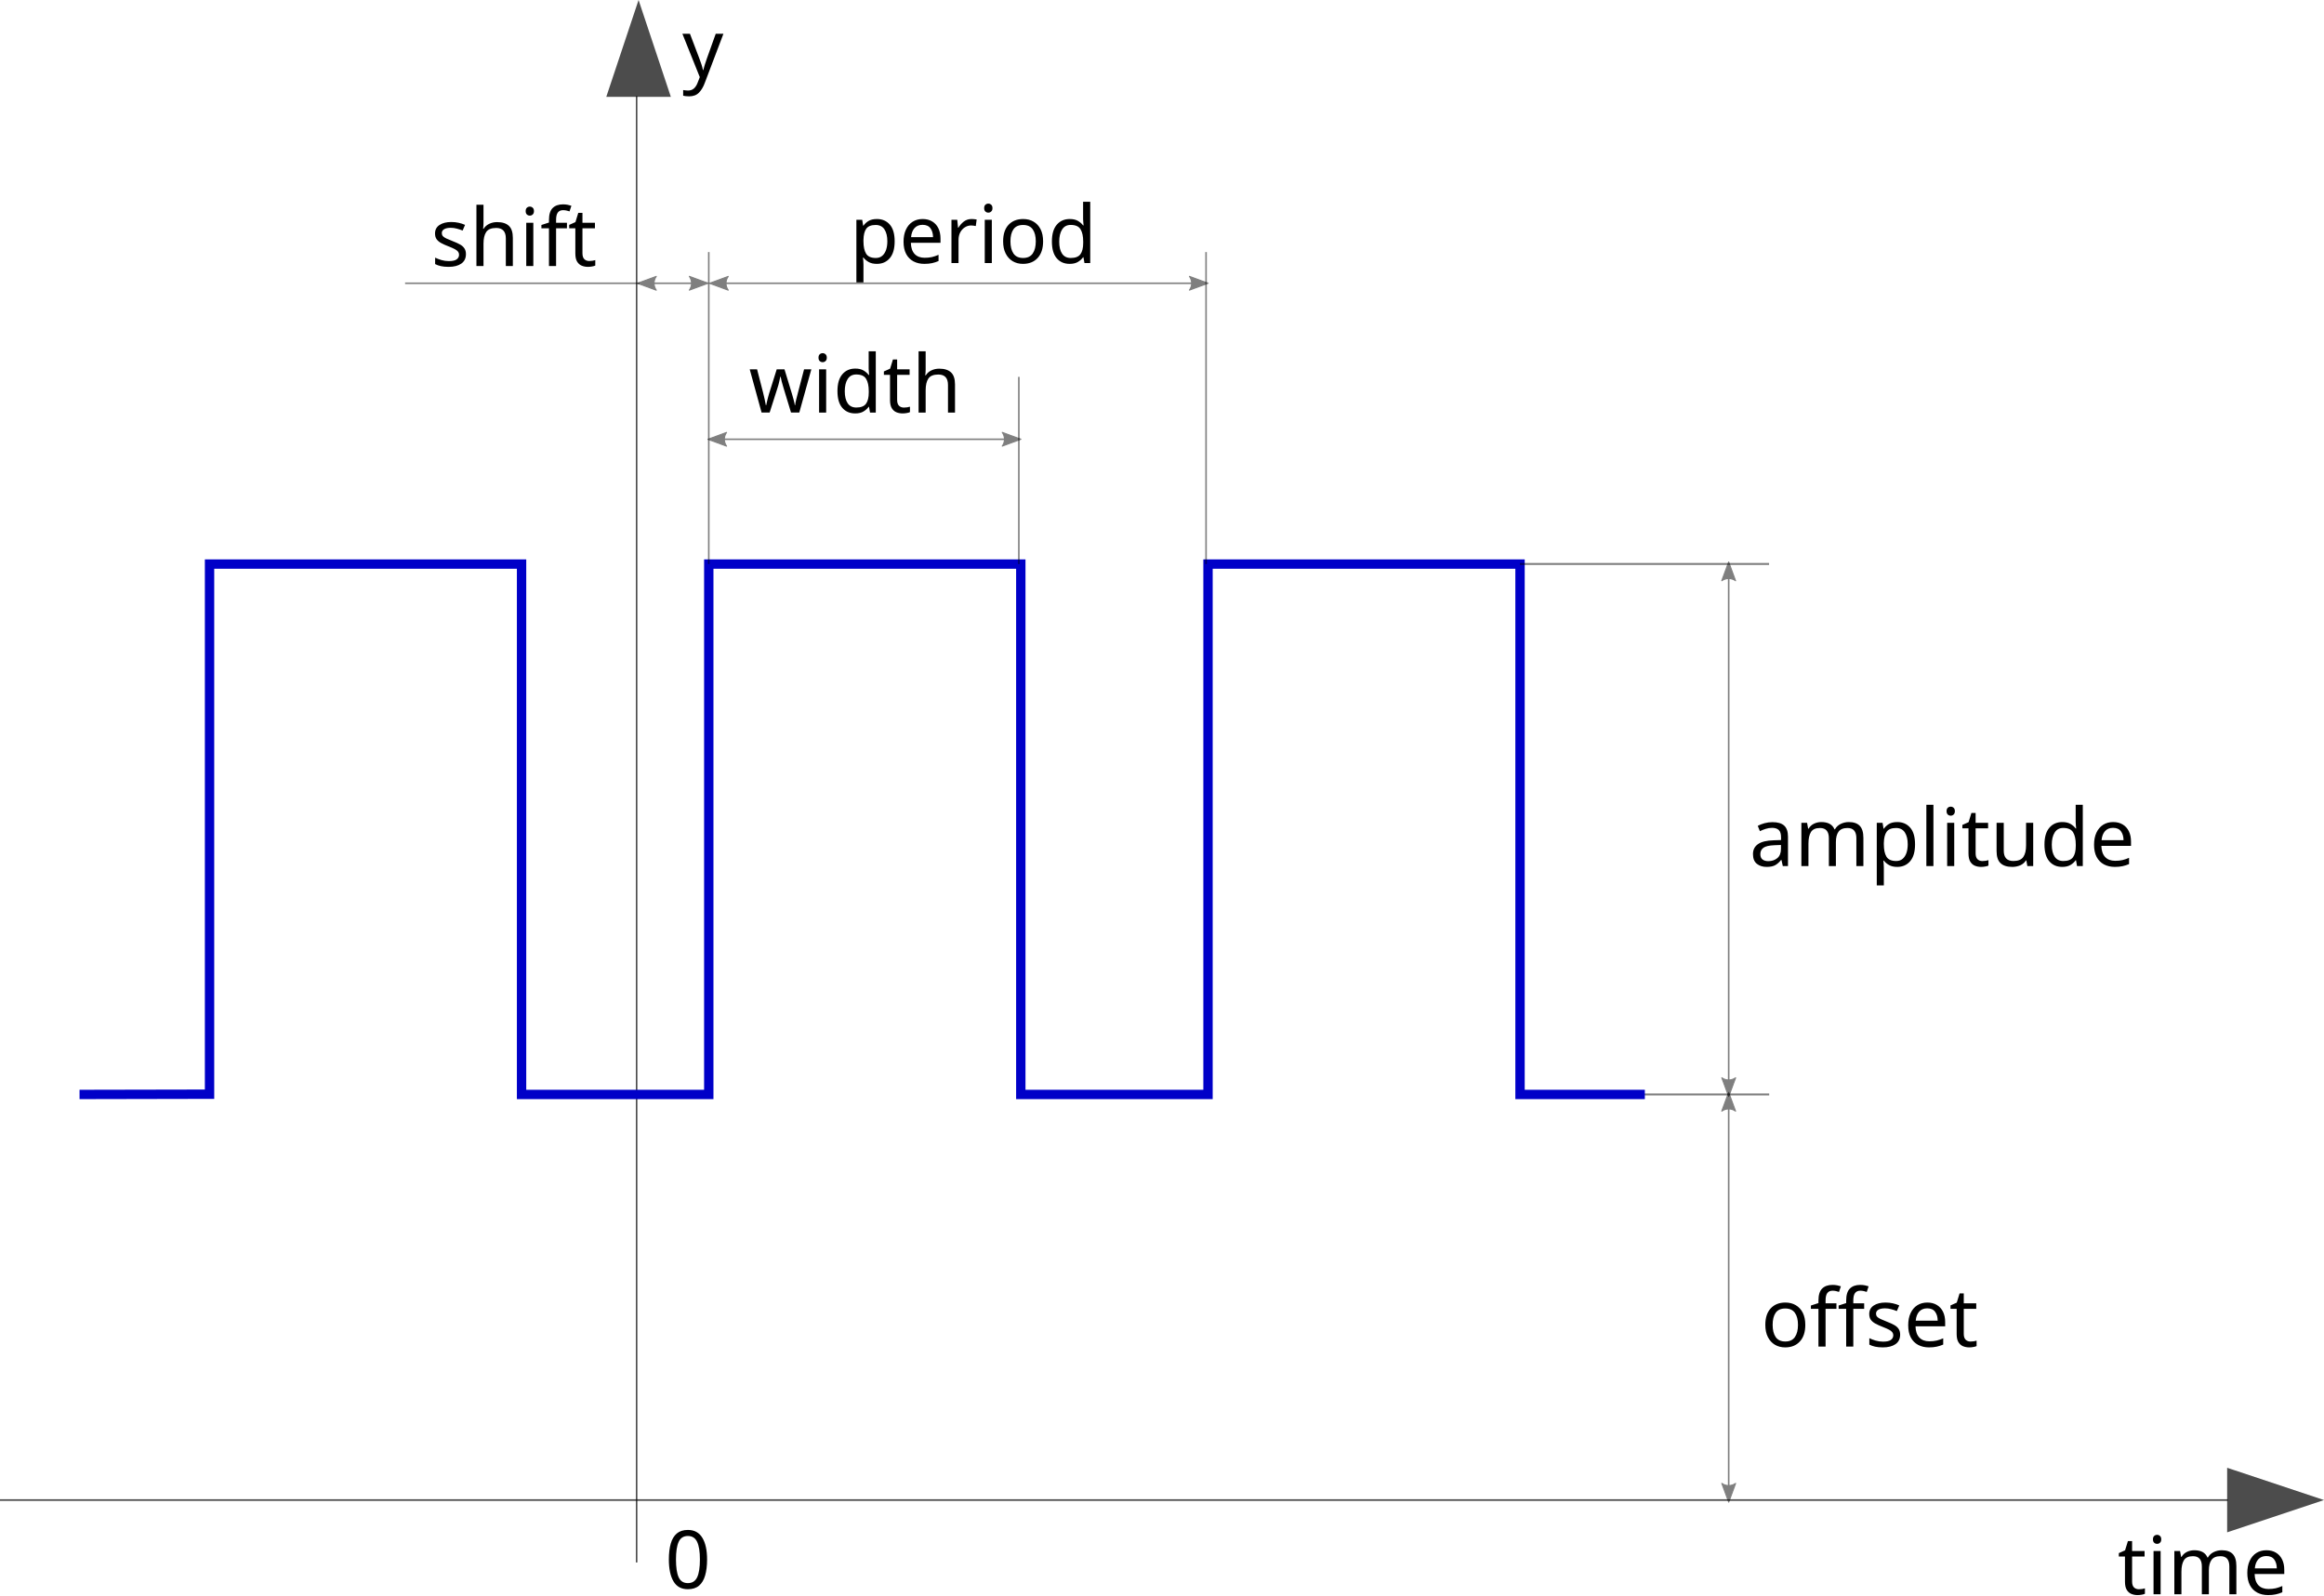
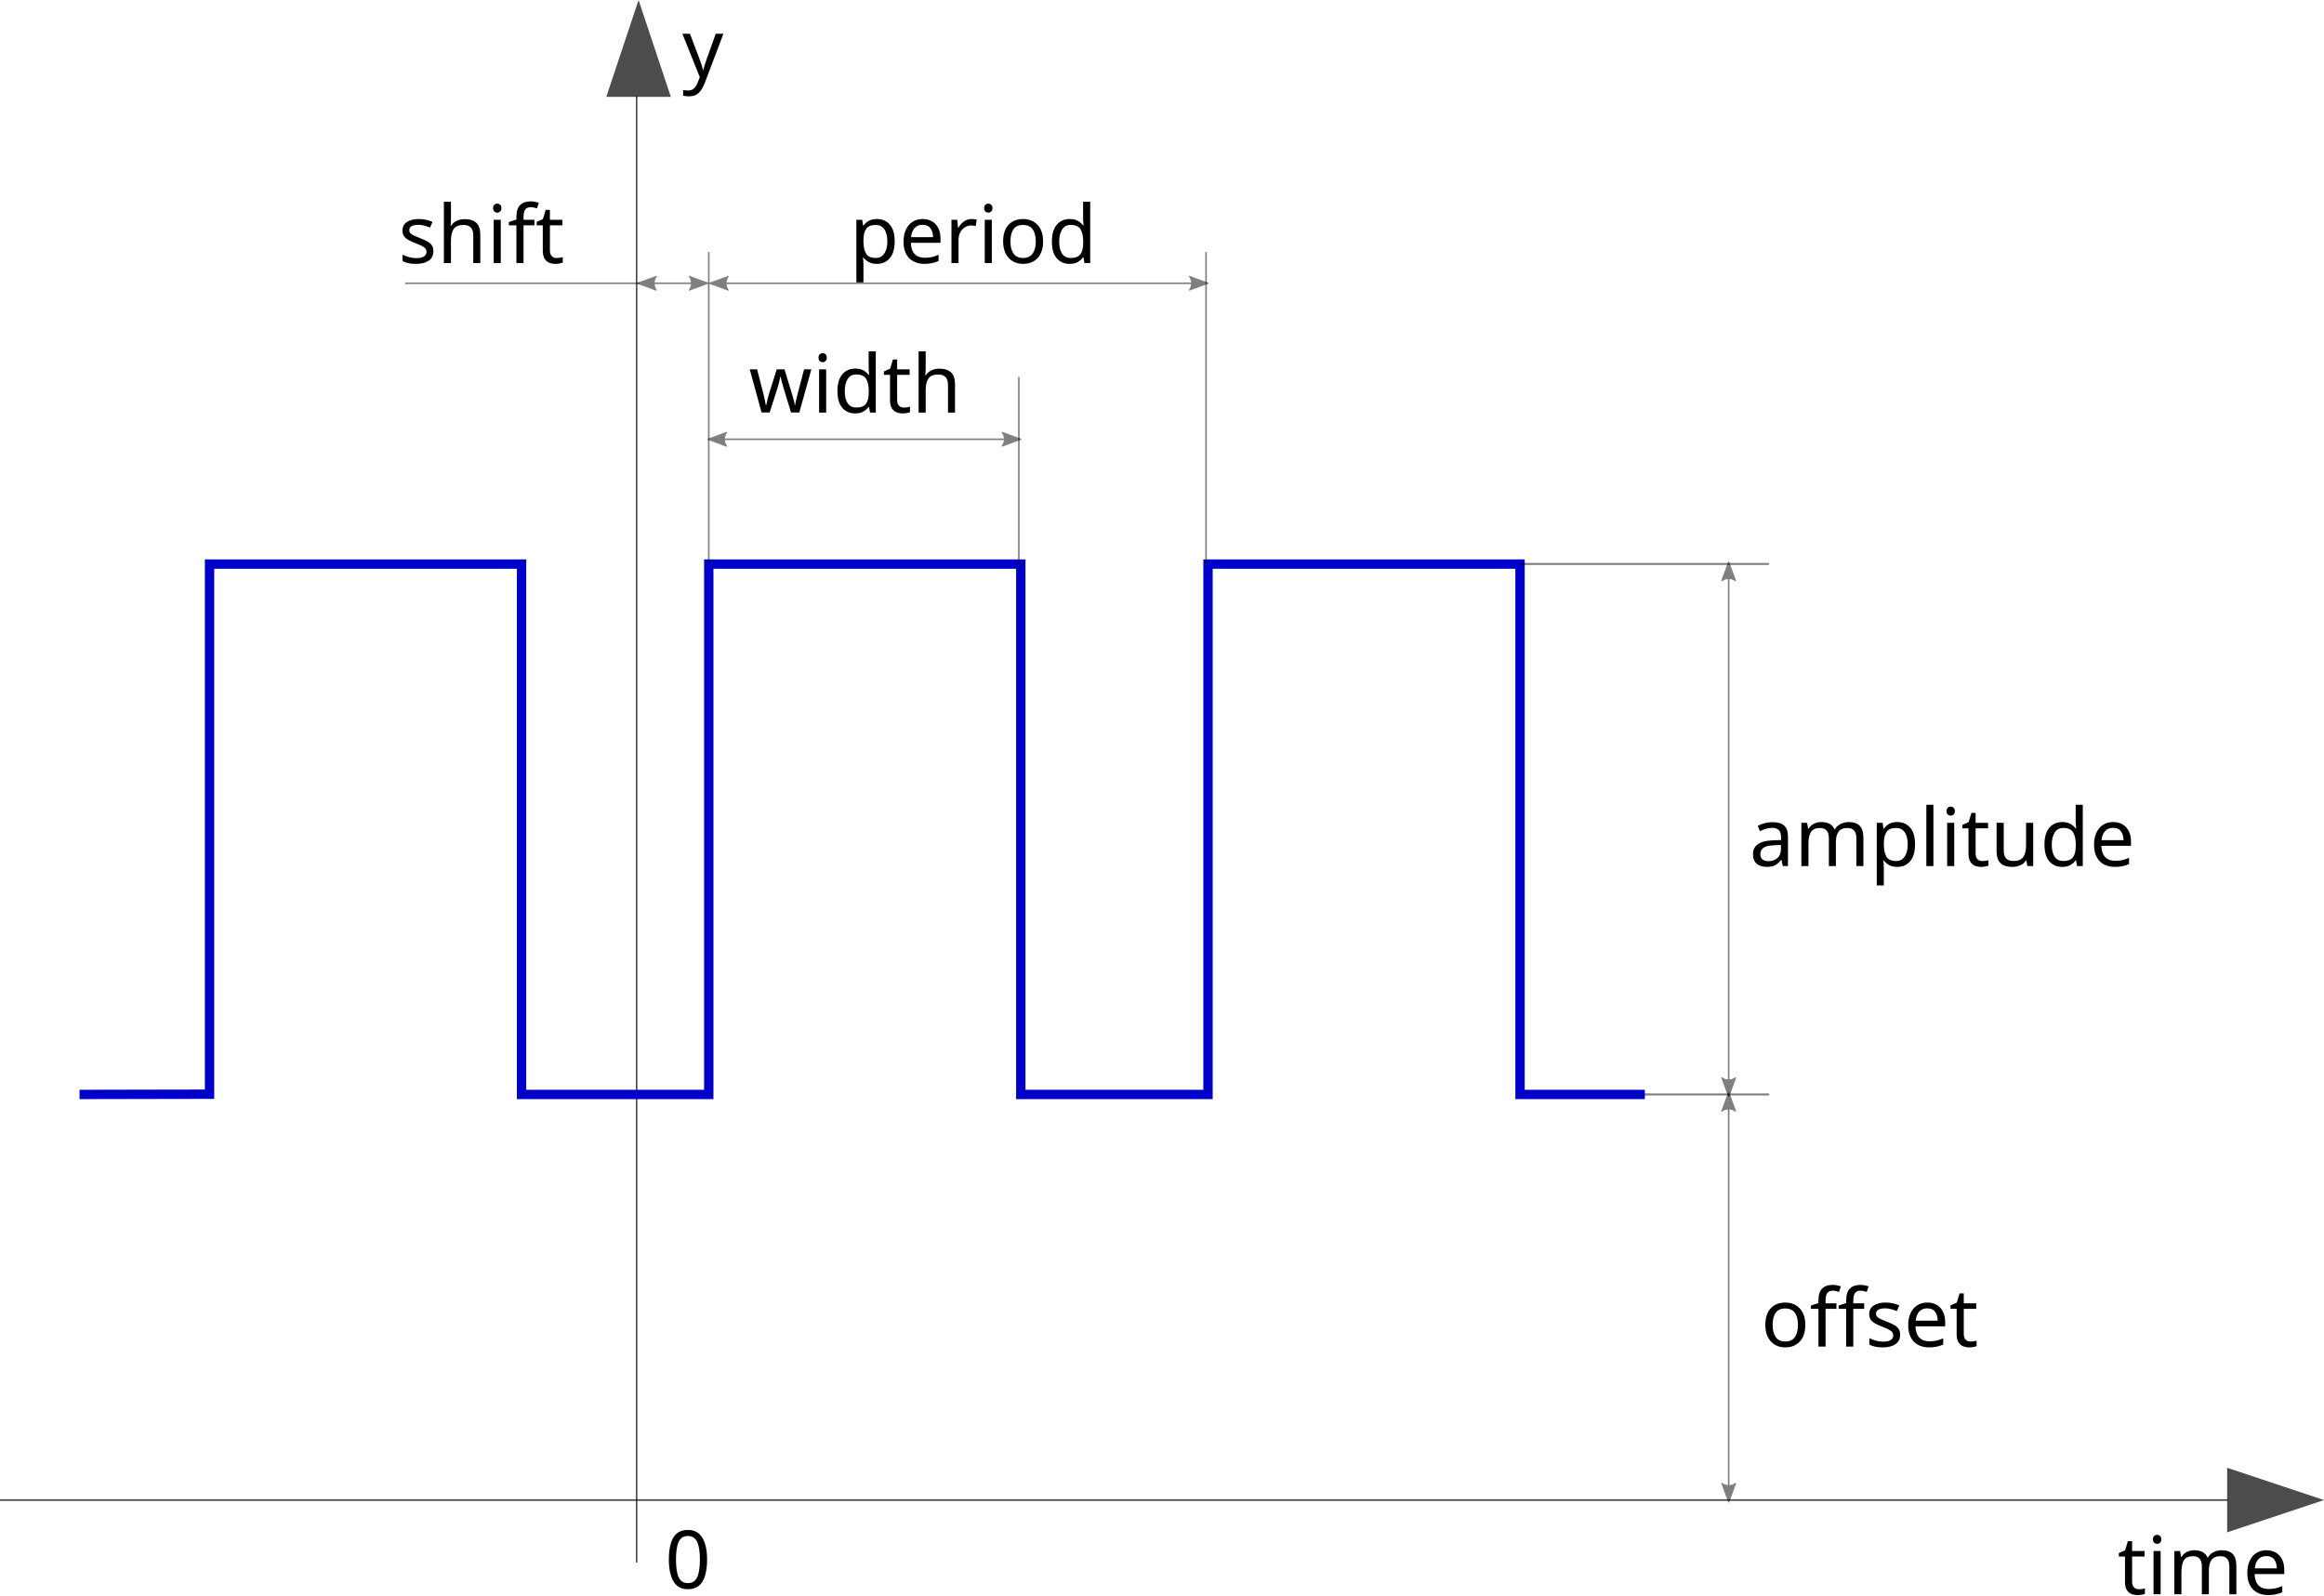
- <svg xmlns="http://www.w3.org/2000/svg" width="210.205mm" height="144.315mm" viewBox="0 0 210.205 144.315" version="1.1" id="svg8">
-   <defs id="defs2">
+ <svg xmlns="http://www.w3.org/2000/svg" width="210.205mm" height="144.315mm" viewBox="0 0 744.821 511.351" id="svg6083" version="1.1">
+   <defs id="defs6085">
    <marker style="overflow:visible" id="marker1458" refX="0" refY="0" orient="auto">
      <path transform="matrix(-1.1,0,0,-1.1,-1.1,0)" d="M 8.719,4.034 -2.207,0.016 8.719,-4.002 c -1.745,2.372 -1.735,5.617 -6e-7,8.035 z" style="fill:#000000;fill-opacity:1;fill-rule:evenodd;stroke:#000000;stroke-width:0.625;stroke-linejoin:round;stroke-opacity:1" id="path1456" />
    </marker>
    <marker style="overflow:visible" id="marker1448" refX="0" refY="0" orient="auto">
      <path transform="matrix(1.1,0,0,1.1,1.1,0)" d="M 8.719,4.034 -2.207,0.016 8.719,-4.002 c -1.745,2.372 -1.735,5.617 -6e-7,8.035 z" style="fill:#000000;fill-opacity:1;fill-rule:evenodd;stroke:#000000;stroke-width:0.625;stroke-linejoin:round;stroke-opacity:1" id="path1446" />
    </marker>
    <marker style="overflow:visible" id="marker1204" refX="0" refY="0" orient="auto">
      <path transform="matrix(-1.1,0,0,-1.1,-1.1,0)" d="M 8.719,4.034 -2.207,0.016 8.719,-4.002 c -1.745,2.372 -1.735,5.617 -6e-7,8.035 z" style="fill:#000000;fill-opacity:1;fill-rule:evenodd;stroke:#000000;stroke-width:0.625;stroke-linejoin:round;stroke-opacity:1" id="path1202" />
    </marker>
    <marker style="overflow:visible" id="marker1194" refX="0" refY="0" orient="auto">
      <path transform="matrix(1.1,0,0,1.1,1.1,0)" d="M 8.719,4.034 -2.207,0.016 8.719,-4.002 c -1.745,2.372 -1.735,5.617 -6e-7,8.035 z" style="fill:#000000;fill-opacity:1;fill-rule:evenodd;stroke:#000000;stroke-width:0.625;stroke-linejoin:round;stroke-opacity:1" id="path1192" />
    </marker>
    <marker style="overflow:visible" id="marker6935" refX="0" refY="0" orient="auto">
      <path transform="matrix(-1.1,0,0,-1.1,-1.1,0)" d="M 8.719,4.034 -2.207,0.016 8.719,-4.002 c -1.745,2.372 -1.735,5.617 -6e-7,8.035 z" style="fill:#000000;fill-opacity:1;fill-rule:evenodd;stroke:#000000;stroke-width:0.625;stroke-linejoin:round;stroke-opacity:1" id="path6937" />
    </marker>
    <marker style="overflow:visible" id="marker6877" refX="0" refY="0" orient="auto">
      <path transform="matrix(-1.1,0,0,-1.1,-1.1,0)" d="M 8.719,4.034 -2.207,0.016 8.719,-4.002 c -1.745,2.372 -1.735,5.617 -6e-7,8.035 z" style="fill:#000000;fill-opacity:1;fill-rule:evenodd;stroke:#000000;stroke-width:0.625;stroke-linejoin:round;stroke-opacity:1" id="path6879" />
    </marker>
    <marker style="overflow:visible" id="marker6831" refX="0" refY="0" orient="auto">
      <path transform="matrix(-1.1,0,0,-1.1,-1.1,0)" d="M 8.719,4.034 -2.207,0.016 8.719,-4.002 c -1.745,2.372 -1.735,5.617 -6e-7,8.035 z" style="fill:#000000;fill-opacity:1;fill-rule:evenodd;stroke:#000000;stroke-width:0.625;stroke-linejoin:round;stroke-opacity:1" id="path6833" />
    </marker>
    <marker style="overflow:visible" id="marker6779" refX="0" refY="0" orient="auto">
      <path transform="matrix(1.1,0,0,1.1,1.1,0)" d="M 8.719,4.034 -2.207,0.016 8.719,-4.002 c -1.745,2.372 -1.735,5.617 -6e-7,8.035 z" style="fill:#000000;fill-opacity:1;fill-rule:evenodd;stroke:#000000;stroke-width:0.625;stroke-linejoin:round;stroke-opacity:1" id="path6781" />
    </marker>
    <marker style="overflow:visible" id="marker6745" refX="0" refY="0" orient="auto">
      <path transform="matrix(1.1,0,0,1.1,1.1,0)" d="M 8.719,4.034 -2.207,0.016 8.719,-4.002 c -1.745,2.372 -1.735,5.617 -6e-7,8.035 z" style="fill:#000000;fill-opacity:1;fill-rule:evenodd;stroke:#000000;stroke-width:0.625;stroke-linejoin:round;stroke-opacity:1" id="path6747" />
    </marker>
    <marker orient="auto" refY="0" refX="0" id="marker6711" style="overflow:visible">
      <path id="path6713" style="fill:#000000;fill-opacity:1;fill-rule:evenodd;stroke:#000000;stroke-width:0.625;stroke-linejoin:round;stroke-opacity:1" d="M 8.719,4.034 -2.207,0.016 8.719,-4.002 c -1.745,2.372 -1.735,5.617 -6e-7,8.035 z" transform="matrix(1.1,0,0,1.1,1.1,0)" />
    </marker>
    <marker orient="auto" refY="0" refX="0" id="Arrow2Lend" style="overflow:visible">
      <path id="path4202" style="fill:#000000;fill-opacity:1;fill-rule:evenodd;stroke:#000000;stroke-width:0.625;stroke-linejoin:round;stroke-opacity:1" d="M 8.719,4.034 -2.207,0.016 8.719,-4.002 c -1.745,2.372 -1.735,5.617 -6e-7,8.035 z" transform="matrix(-1.1,0,0,-1.1,-1.1,0)" />
    </marker>
    <marker orient="auto" refY="0" refX="0" id="Arrow2Lstart" style="overflow:visible">
      <path id="path4199" style="fill:#000000;fill-opacity:1;fill-rule:evenodd;stroke:#000000;stroke-width:0.625;stroke-linejoin:round;stroke-opacity:1" d="M 8.719,4.034 -2.207,0.016 8.719,-4.002 c -1.745,2.372 -1.735,5.617 -6e-7,8.035 z" transform="matrix(1.1,0,0,1.1,1.1,0)" />
    </marker>
  </defs>
-   <g id="layer1" transform="translate(0.1364446,-0.2447766)">
-     <g id="layer1-6" transform="matrix(0.2822222,0,0,0.2822222,25.80607,-31.52053)">
-       <path style="opacity:0.5;fill:none;fill-rule:evenodd;stroke:#000000;stroke-width:0.632;stroke-linecap:butt;stroke-linejoin:miter;stroke-miterlimit:4;stroke-dasharray:none;stroke-opacity:1" d="m 395.233,463.345 h 79.856" id="path960" />
-       <path style="opacity:0.7;fill:#000000;fill-opacity:1;fill-rule:evenodd;stroke:#000000;stroke-width:0.528;stroke-linecap:butt;stroke-linejoin:miter;stroke-miterlimit:4;stroke-dasharray:none;stroke-opacity:1" d="M -91.922,593.345 H 622.108" id="path6633" />
-       <path style="opacity:0.7;fill:#000000;fill-opacity:1;fill-rule:evenodd;stroke:#000000;stroke-width:0.5;stroke-linecap:butt;stroke-linejoin:miter;stroke-miterlimit:4;stroke-dasharray:none;stroke-opacity:1" d="m 112.108,613.345 v -470" id="path6635" />
-       <path style="opacity:0.7;fill:#000000;fill-opacity:1;fill-rule:evenodd;stroke:#000000;stroke-width:0.5;stroke-linecap:butt;stroke-linejoin:miter;stroke-miterlimit:4;stroke-dasharray:none;stroke-opacity:1" d="m 622.108,603.345 v -20 l 30,10 z" id="path6637" />
-       <path style="opacity:0.7;fill:#000000;fill-opacity:1;fill-rule:evenodd;stroke:#000000;stroke-width:0.5;stroke-linecap:butt;stroke-linejoin:miter;stroke-miterlimit:4;stroke-dasharray:none;stroke-opacity:1" d="m 122.733,143.345 h -20 l 10,-30 z" id="path6639" />
-       <path style="fill:none;fill-rule:evenodd;stroke:#0000c8;stroke-width:3;stroke-linecap:butt;stroke-linejoin:miter;stroke-miterlimit:4;stroke-dasharray:none;stroke-opacity:1" d="m -66.43,463.345 41.664,-0.084 V 293.345 h 100 v 170 h 60 v -170 h 100 v 170 h 60 v -170 h 100 v 170 h 40" id="path6641" />
-       <path style="opacity:0.5;fill:none;fill-rule:evenodd;stroke:#000000;stroke-width:0.632;stroke-linecap:butt;stroke-linejoin:miter;stroke-miterlimit:4;stroke-dasharray:none;stroke-opacity:1" d="m 395.192,293.312 h 79.856" id="path6643" />
-       <path style="opacity:0.5;fill:none;fill-rule:evenodd;stroke:#000000;stroke-width:0.5;stroke-linecap:butt;stroke-linejoin:miter;stroke-miterlimit:4;stroke-dasharray:none;stroke-opacity:1" d="m 294.608,293.345 v -100" id="path6645" />
-       <path style="opacity:0.5;fill:none;fill-rule:evenodd;stroke:#000000;stroke-width:0.5;stroke-linecap:butt;stroke-linejoin:miter;stroke-miterlimit:4;stroke-dasharray:none;stroke-opacity:1" d="m 234.608,293.345 v -60" id="path6647" />
-       <path style="opacity:0.5;fill:none;fill-rule:evenodd;stroke:#000000;stroke-width:0.497;stroke-linecap:butt;stroke-linejoin:miter;stroke-miterlimit:4;stroke-dasharray:none;stroke-opacity:1;marker-start:url(#marker6711);marker-end:url(#marker6831)" d="m 135.622,253.345 h 98.987" id="path6649" />
-       <path style="opacity:0.5;fill:none;fill-rule:evenodd;stroke:#000000;stroke-width:0.498;stroke-linecap:butt;stroke-linejoin:miter;stroke-miterlimit:4;stroke-dasharray:none;stroke-opacity:1;marker-start:url(#marker6779);marker-end:url(#marker6935)" d="M 136.145,203.345 H 294.608" id="path6651" />
-       <path style="opacity:0.5;fill:none;fill-rule:evenodd;stroke:#000000;stroke-width:0.5;stroke-linecap:butt;stroke-linejoin:miter;stroke-miterlimit:4;stroke-dasharray:none;stroke-opacity:1;marker-start:url(#marker6745);marker-end:url(#marker6877)" d="m 462.108,293.345 v 170" id="path6655" />
-       <path style="opacity:0.5;fill:none;fill-rule:evenodd;stroke:#000000;stroke-width:0.5;stroke-linecap:butt;stroke-linejoin:miter;stroke-miterlimit:4;stroke-dasharray:none;stroke-opacity:1;marker-start:url(#Arrow2Lstart);marker-end:url(#Arrow2Lend)" d="m 462.108,463.345 v 130" id="path6657" />
-       <text xml:space="preserve" style="font-style:normal;font-weight:normal;line-height:0%;font-family:sans-serif;letter-spacing:0px;word-spacing:0px;fill:#000000;fill-opacity:1;stroke:none;stroke-width:1px;stroke-linecap:butt;stroke-linejoin:miter;stroke-opacity:1" x="472.426" y="544.147" id="text7029">
-         <tspan id="tspan7031" x="472.426" y="544.147" style="font-size:25.842px;line-height:1.25">offset</tspan>
-       </text>
-       <text xml:space="preserve" style="font-style:normal;font-weight:normal;line-height:0%;font-family:sans-serif;text-align:start;letter-spacing:0px;word-spacing:0px;writing-mode:lr-tb;text-anchor:start;fill:#000000;fill-opacity:1;stroke:none;stroke-width:1px;stroke-linecap:butt;stroke-linejoin:miter;stroke-opacity:1" x="121.174" y="621.655" id="text7029-1">
-         <tspan id="tspan7149" x="121.174" y="621.655" style="font-size:25.842px;line-height:1.25">0</tspan>
-       </text>
-       <text xml:space="preserve" style="font-style:normal;font-weight:normal;line-height:0%;font-family:sans-serif;text-align:start;letter-spacing:0px;word-spacing:0px;writing-mode:lr-tb;text-anchor:start;fill:#000000;fill-opacity:1;stroke:none;stroke-width:1px;stroke-linecap:butt;stroke-linejoin:miter;stroke-opacity:1" x="586.74" y="623.539" id="text7029-1-0">
-         <tspan id="tspan7151" x="586.74" y="623.539" style="font-size:25.842px;line-height:1.25">time</tspan>
-       </text>
-       <text xml:space="preserve" style="font-style:normal;font-weight:normal;line-height:0%;font-family:sans-serif;text-align:start;letter-spacing:0px;word-spacing:0px;writing-mode:lr-tb;text-anchor:start;fill:#000000;fill-opacity:1;stroke:none;stroke-width:1px;stroke-linecap:butt;stroke-linejoin:miter;stroke-opacity:1" x="468.703" y="390.144" id="text7029-1-0-5">
-         <tspan id="tspan7147" x="468.703" y="390.144" style="font-size:25.842px;line-height:1.25">amplitude</tspan>
-       </text>
-       <text xml:space="preserve" style="font-style:normal;font-weight:normal;line-height:0%;font-family:sans-serif;text-align:start;letter-spacing:0px;word-spacing:0px;writing-mode:lr-tb;text-anchor:start;fill:#000000;fill-opacity:1;stroke:none;stroke-width:1px;stroke-linecap:butt;stroke-linejoin:miter;stroke-opacity:1" x="148.076" y="244.797" id="text7029-1-0-5-6">
-         <tspan id="tspan7145" x="148.076" y="244.797" style="font-size:25.842px;line-height:1.25">width</tspan>
-       </text>
-       <text xml:space="preserve" style="font-style:normal;font-weight:normal;line-height:0%;font-family:sans-serif;text-align:start;letter-spacing:0px;word-spacing:0px;writing-mode:lr-tb;text-anchor:start;fill:#000000;fill-opacity:1;stroke:none;stroke-width:1px;stroke-linecap:butt;stroke-linejoin:miter;stroke-opacity:1" x="180.34" y="196.862" id="text7029-1-0-5-6-6">
-         <tspan id="tspan7143" x="180.34" y="196.862" style="font-size:25.842px;line-height:1.25">period</tspan>
-       </text>
-       <text xml:space="preserve" style="font-style:normal;font-weight:normal;line-height:0%;font-family:sans-serif;text-align:start;letter-spacing:0px;word-spacing:0px;writing-mode:lr-tb;text-anchor:start;fill:#000000;fill-opacity:1;stroke:none;stroke-width:1px;stroke-linecap:butt;stroke-linejoin:miter;stroke-opacity:1" x="126.745" y="137.231" id="text7029-1-0-5-6-6-5">
-         <tspan id="tspan7141" x="126.745" y="137.231" style="font-size:25.842px;line-height:1.25">y</tspan>
-       </text>
-       <path style="opacity:0.5;fill:none;fill-rule:evenodd;stroke:#000000;stroke-width:0.5;stroke-linecap:butt;stroke-linejoin:miter;stroke-miterlimit:4;stroke-dasharray:none;stroke-opacity:1" d="m 135.233,293.345 v -100" id="path1140" />
-       <path style="opacity:0.5;fill:none;fill-rule:evenodd;stroke:#000000;stroke-width:0.5;stroke-linecap:butt;stroke-linejoin:miter;stroke-miterlimit:4;stroke-dasharray:none;stroke-opacity:1;marker-start:url(#marker1194);marker-end:url(#marker1204)" d="m 113.067,203.345 h 21.282" id="path1190" />
-       <path style="opacity:0.5;fill:none;fill-rule:evenodd;stroke:#000000;stroke-width:0.5;stroke-linecap:butt;stroke-linejoin:miter;stroke-miterlimit:4;stroke-dasharray:none;stroke-opacity:1" d="M 37.909,203.345 H 113.067" id="path1444" />
-       <text xml:space="preserve" style="font-style:normal;font-weight:normal;line-height:0%;font-family:sans-serif;text-align:start;letter-spacing:0px;word-spacing:0px;writing-mode:lr-tb;text-anchor:start;fill:#000000;fill-opacity:1;stroke:none;stroke-width:1px;stroke-linecap:butt;stroke-linejoin:miter;stroke-opacity:1" x="46.187" y="197.82" id="text1642">
-         <tspan id="tspan1640" x="46.187" y="197.82" style="font-size:25.842px;line-height:1.25">shift</tspan>
-       </text>
-     </g>
+   <g id="layer1" transform="translate(54.03064,-201.5716)">
+     <path style="opacity:0.5;fill:none;fill-rule:evenodd;stroke:#000000;stroke-width:0.632;stroke-linecap:butt;stroke-linejoin:miter;stroke-miterlimit:4;stroke-dasharray:none;stroke-opacity:1" d="m 433.125,552.362 h 79.856" id="path960" />
+     <path style="opacity:0.7;fill:#000000;fill-opacity:1;fill-rule:evenodd;stroke:#000000;stroke-width:0.528;stroke-linecap:butt;stroke-linejoin:miter;stroke-miterlimit:4;stroke-dasharray:none;stroke-opacity:1" d="M -54.031,682.362 H 660" id="path6633" />
+     <path style="opacity:0.7;fill:#000000;fill-opacity:1;fill-rule:evenodd;stroke:#000000;stroke-width:0.5;stroke-linecap:butt;stroke-linejoin:miter;stroke-miterlimit:4;stroke-dasharray:none;stroke-opacity:1" d="m 150,702.362 v -470" id="path6635" />
+     <path style="opacity:0.7;fill:#000000;fill-opacity:1;fill-rule:evenodd;stroke:#000000;stroke-width:0.5;stroke-linecap:butt;stroke-linejoin:miter;stroke-miterlimit:4;stroke-dasharray:none;stroke-opacity:1" d="m 660,692.362 v -20 l 30,10 z" id="path6637" />
+     <path style="opacity:0.7;fill:#000000;fill-opacity:1;fill-rule:evenodd;stroke:#000000;stroke-width:0.5;stroke-linecap:butt;stroke-linejoin:miter;stroke-miterlimit:4;stroke-dasharray:none;stroke-opacity:1" d="m 160.625,232.362 h -20 l 10,-30 z" id="path6639" />
+     <path style="fill:none;fill-rule:evenodd;stroke:#0000c8;stroke-width:3;stroke-linecap:butt;stroke-linejoin:miter;stroke-miterlimit:4;stroke-dasharray:none;stroke-opacity:1" d="M -28.539,552.362 13.125,552.279 V 382.362 h 100 v 170 h 60 v -170 h 100 v 170 h 60 v -170 h 100 v 170 h 40" id="path6641" />
+     <path style="opacity:0.5;fill:none;fill-rule:evenodd;stroke:#000000;stroke-width:0.632;stroke-linecap:butt;stroke-linejoin:miter;stroke-miterlimit:4;stroke-dasharray:none;stroke-opacity:1" d="m 433.083,382.329 h 79.856" id="path6643" />
+     <path style="opacity:0.5;fill:none;fill-rule:evenodd;stroke:#000000;stroke-width:0.5;stroke-linecap:butt;stroke-linejoin:miter;stroke-miterlimit:4;stroke-dasharray:none;stroke-opacity:1" d="m 332.5,382.362 v -100" id="path6645" />
+     <path style="opacity:0.5;fill:none;fill-rule:evenodd;stroke:#000000;stroke-width:0.5;stroke-linecap:butt;stroke-linejoin:miter;stroke-miterlimit:4;stroke-dasharray:none;stroke-opacity:1" d="m 272.5,382.362 v -60" id="path6647" />
+     <path style="opacity:0.5;fill:none;fill-rule:evenodd;stroke:#000000;stroke-width:0.497;stroke-linecap:butt;stroke-linejoin:miter;stroke-miterlimit:4;stroke-dasharray:none;stroke-opacity:1;marker-start:url(#marker6711);marker-end:url(#marker6831)" d="M 173.513,342.362 H 272.5" id="path6649" />
+     <path style="opacity:0.5;fill:none;fill-rule:evenodd;stroke:#000000;stroke-width:0.498;stroke-linecap:butt;stroke-linejoin:miter;stroke-miterlimit:4;stroke-dasharray:none;stroke-opacity:1;marker-start:url(#marker6779);marker-end:url(#marker6935)" d="M 174.037,292.362 H 332.5" id="path6651" />
+     <path style="opacity:0.5;fill:none;fill-rule:evenodd;stroke:#000000;stroke-width:0.5;stroke-linecap:butt;stroke-linejoin:miter;stroke-miterlimit:4;stroke-dasharray:none;stroke-opacity:1;marker-start:url(#marker6745);marker-end:url(#marker6877)" d="m 500,382.362 v 170" id="path6655" />
+     <path style="opacity:0.5;fill:none;fill-rule:evenodd;stroke:#000000;stroke-width:0.5;stroke-linecap:butt;stroke-linejoin:miter;stroke-miterlimit:4;stroke-dasharray:none;stroke-opacity:1;marker-start:url(#Arrow2Lstart);marker-end:url(#Arrow2Lend)" d="m 500,552.362 v 130" id="path6657" />
+     <text xml:space="preserve" style="font-style:normal;font-weight:normal;line-height:0%;font-family:sans-serif;letter-spacing:0px;word-spacing:0px;fill:#000000;fill-opacity:1;stroke:none;stroke-width:1px;stroke-linecap:butt;stroke-linejoin:miter;stroke-opacity:1" x="510.317" y="633.164" id="text7029">
+       <tspan id="tspan7031" x="510.317" y="633.164" style="font-size:25.842px;line-height:1.25">offset</tspan>
+     </text>
+     <text xml:space="preserve" style="font-style:normal;font-weight:normal;line-height:0%;font-family:sans-serif;text-align:start;letter-spacing:0px;word-spacing:0px;writing-mode:lr-tb;text-anchor:start;fill:#000000;fill-opacity:1;stroke:none;stroke-width:1px;stroke-linecap:butt;stroke-linejoin:miter;stroke-opacity:1" x="159.066" y="710.673" id="text7029-1">
+       <tspan id="tspan7149" x="159.066" y="710.673" style="font-size:25.842px;line-height:1.25">0</tspan>
+     </text>
+     <text xml:space="preserve" style="font-style:normal;font-weight:normal;line-height:0%;font-family:sans-serif;text-align:start;letter-spacing:0px;word-spacing:0px;writing-mode:lr-tb;text-anchor:start;fill:#000000;fill-opacity:1;stroke:none;stroke-width:1px;stroke-linecap:butt;stroke-linejoin:miter;stroke-opacity:1" x="624.632" y="712.557" id="text7029-1-0">
+       <tspan id="tspan7151" x="624.632" y="712.557" style="font-size:25.842px;line-height:1.25">time</tspan>
+     </text>
+     <text xml:space="preserve" style="font-style:normal;font-weight:normal;line-height:0%;font-family:sans-serif;text-align:start;letter-spacing:0px;word-spacing:0px;writing-mode:lr-tb;text-anchor:start;fill:#000000;fill-opacity:1;stroke:none;stroke-width:1px;stroke-linecap:butt;stroke-linejoin:miter;stroke-opacity:1" x="506.594" y="479.162" id="text7029-1-0-5">
+       <tspan id="tspan7147" x="506.594" y="479.162" style="font-size:25.842px;line-height:1.25">amplitude</tspan>
+     </text>
+     <text xml:space="preserve" style="font-style:normal;font-weight:normal;line-height:0%;font-family:sans-serif;text-align:start;letter-spacing:0px;word-spacing:0px;writing-mode:lr-tb;text-anchor:start;fill:#000000;fill-opacity:1;stroke:none;stroke-width:1px;stroke-linecap:butt;stroke-linejoin:miter;stroke-opacity:1" x="185.967" y="333.814" id="text7029-1-0-5-6">
+       <tspan id="tspan7145" x="185.967" y="333.814" style="font-size:25.842px;line-height:1.25">width</tspan>
+     </text>
+     <text xml:space="preserve" style="font-style:normal;font-weight:normal;line-height:0%;font-family:sans-serif;text-align:start;letter-spacing:0px;word-spacing:0px;writing-mode:lr-tb;text-anchor:start;fill:#000000;fill-opacity:1;stroke:none;stroke-width:1px;stroke-linecap:butt;stroke-linejoin:miter;stroke-opacity:1" x="218.232" y="285.88" id="text7029-1-0-5-6-6">
+       <tspan id="tspan7143" x="218.232" y="285.88" style="font-size:25.842px;line-height:1.25">period</tspan>
+     </text>
+     <text xml:space="preserve" style="font-style:normal;font-weight:normal;line-height:0%;font-family:sans-serif;text-align:start;letter-spacing:0px;word-spacing:0px;writing-mode:lr-tb;text-anchor:start;fill:#000000;fill-opacity:1;stroke:none;stroke-width:1px;stroke-linecap:butt;stroke-linejoin:miter;stroke-opacity:1" x="164.636" y="226.248" id="text7029-1-0-5-6-6-5">
+       <tspan id="tspan7141" x="164.636" y="226.248" style="font-size:25.842px;line-height:1.25">y</tspan>
+     </text>
+     <path style="opacity:0.5;fill:none;fill-rule:evenodd;stroke:#000000;stroke-width:0.5;stroke-linecap:butt;stroke-linejoin:miter;stroke-miterlimit:4;stroke-dasharray:none;stroke-opacity:1" d="m 173.125,382.362 v -100" id="path1140" />
+     <path style="opacity:0.5;fill:none;fill-rule:evenodd;stroke:#000000;stroke-width:0.5;stroke-linecap:butt;stroke-linejoin:miter;stroke-miterlimit:4;stroke-dasharray:none;stroke-opacity:1;marker-start:url(#marker1194);marker-end:url(#marker1204)" d="m 150.959,292.362 h 21.282" id="path1190" />
+     <path style="opacity:0.5;fill:none;fill-rule:evenodd;stroke:#000000;stroke-width:0.5;stroke-linecap:butt;stroke-linejoin:miter;stroke-miterlimit:4;stroke-dasharray:none;stroke-opacity:1" d="m 75.8,292.362 h 75.158" id="path1444" />
+     <text xml:space="preserve" style="font-style:normal;font-weight:normal;line-height:0%;font-family:sans-serif;text-align:start;letter-spacing:0px;word-spacing:0px;writing-mode:lr-tb;text-anchor:start;fill:#000000;fill-opacity:1;stroke:none;stroke-width:1px;stroke-linecap:butt;stroke-linejoin:miter;stroke-opacity:1" x="73.647" y="285.88" id="text1642">
+       <tspan id="tspan1640" x="73.647" y="285.88" style="font-size:25.842px;line-height:1.25">shift</tspan>
+     </text>
  </g>
</svg>
